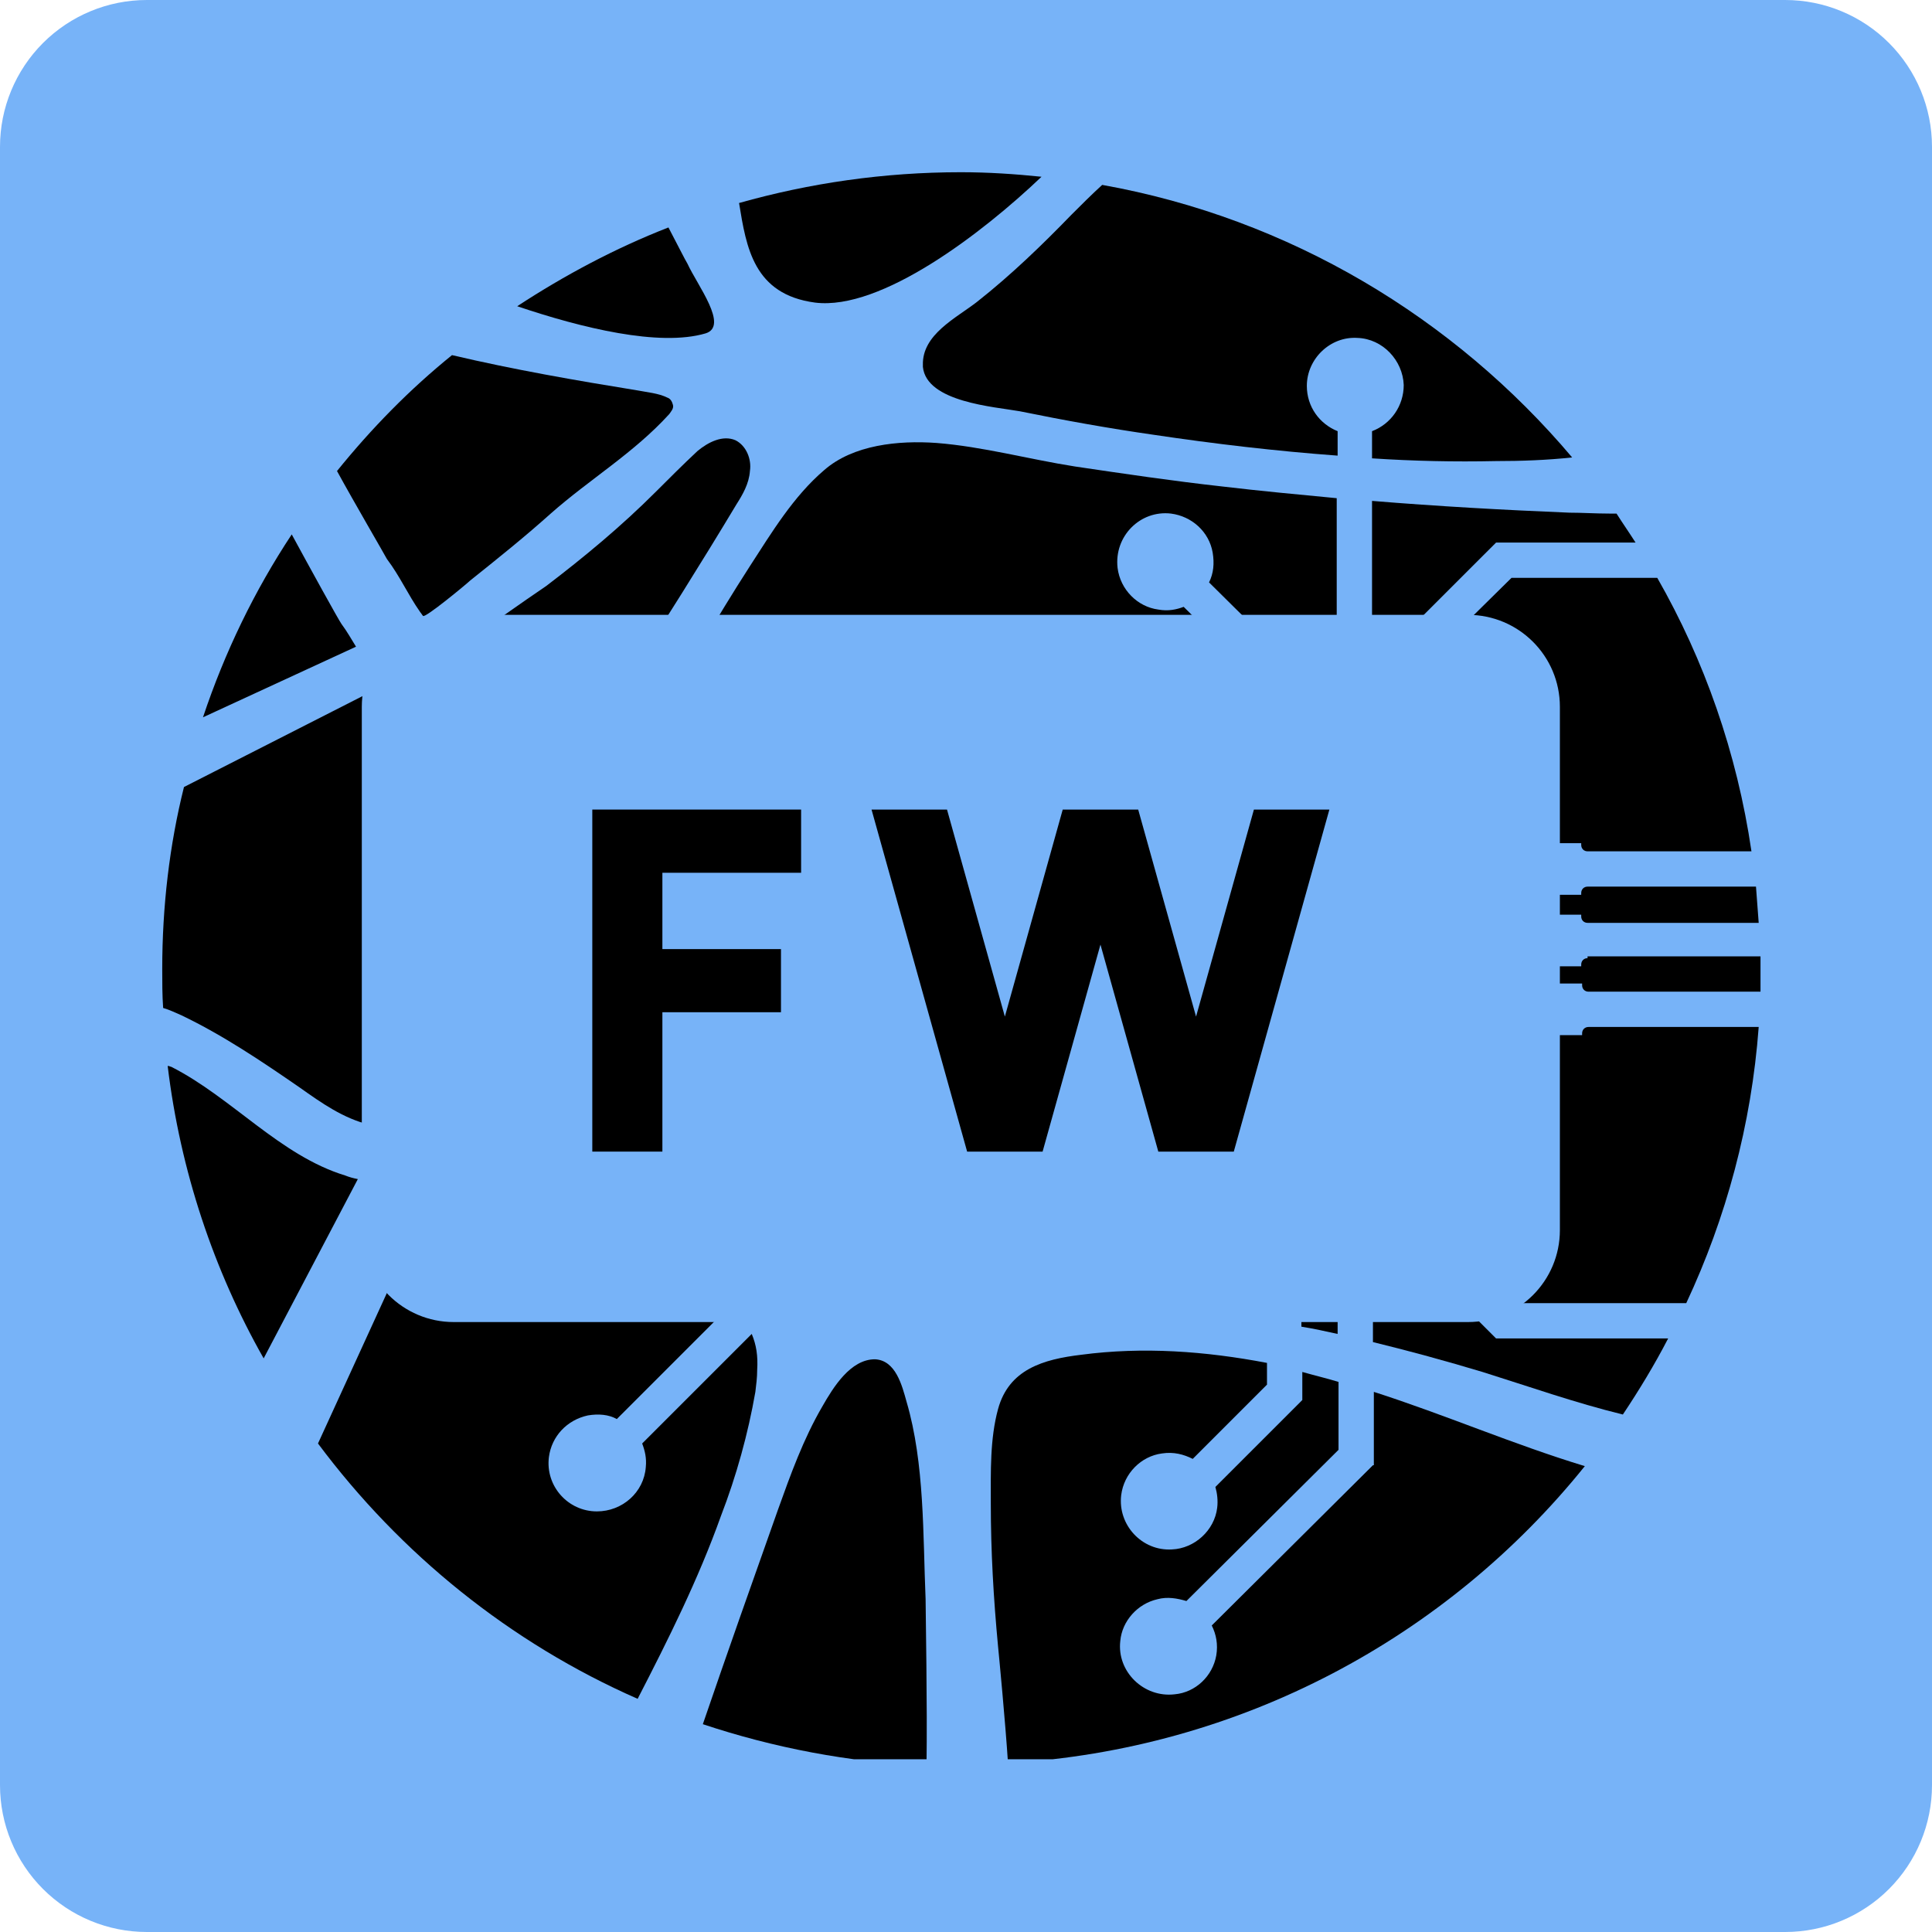
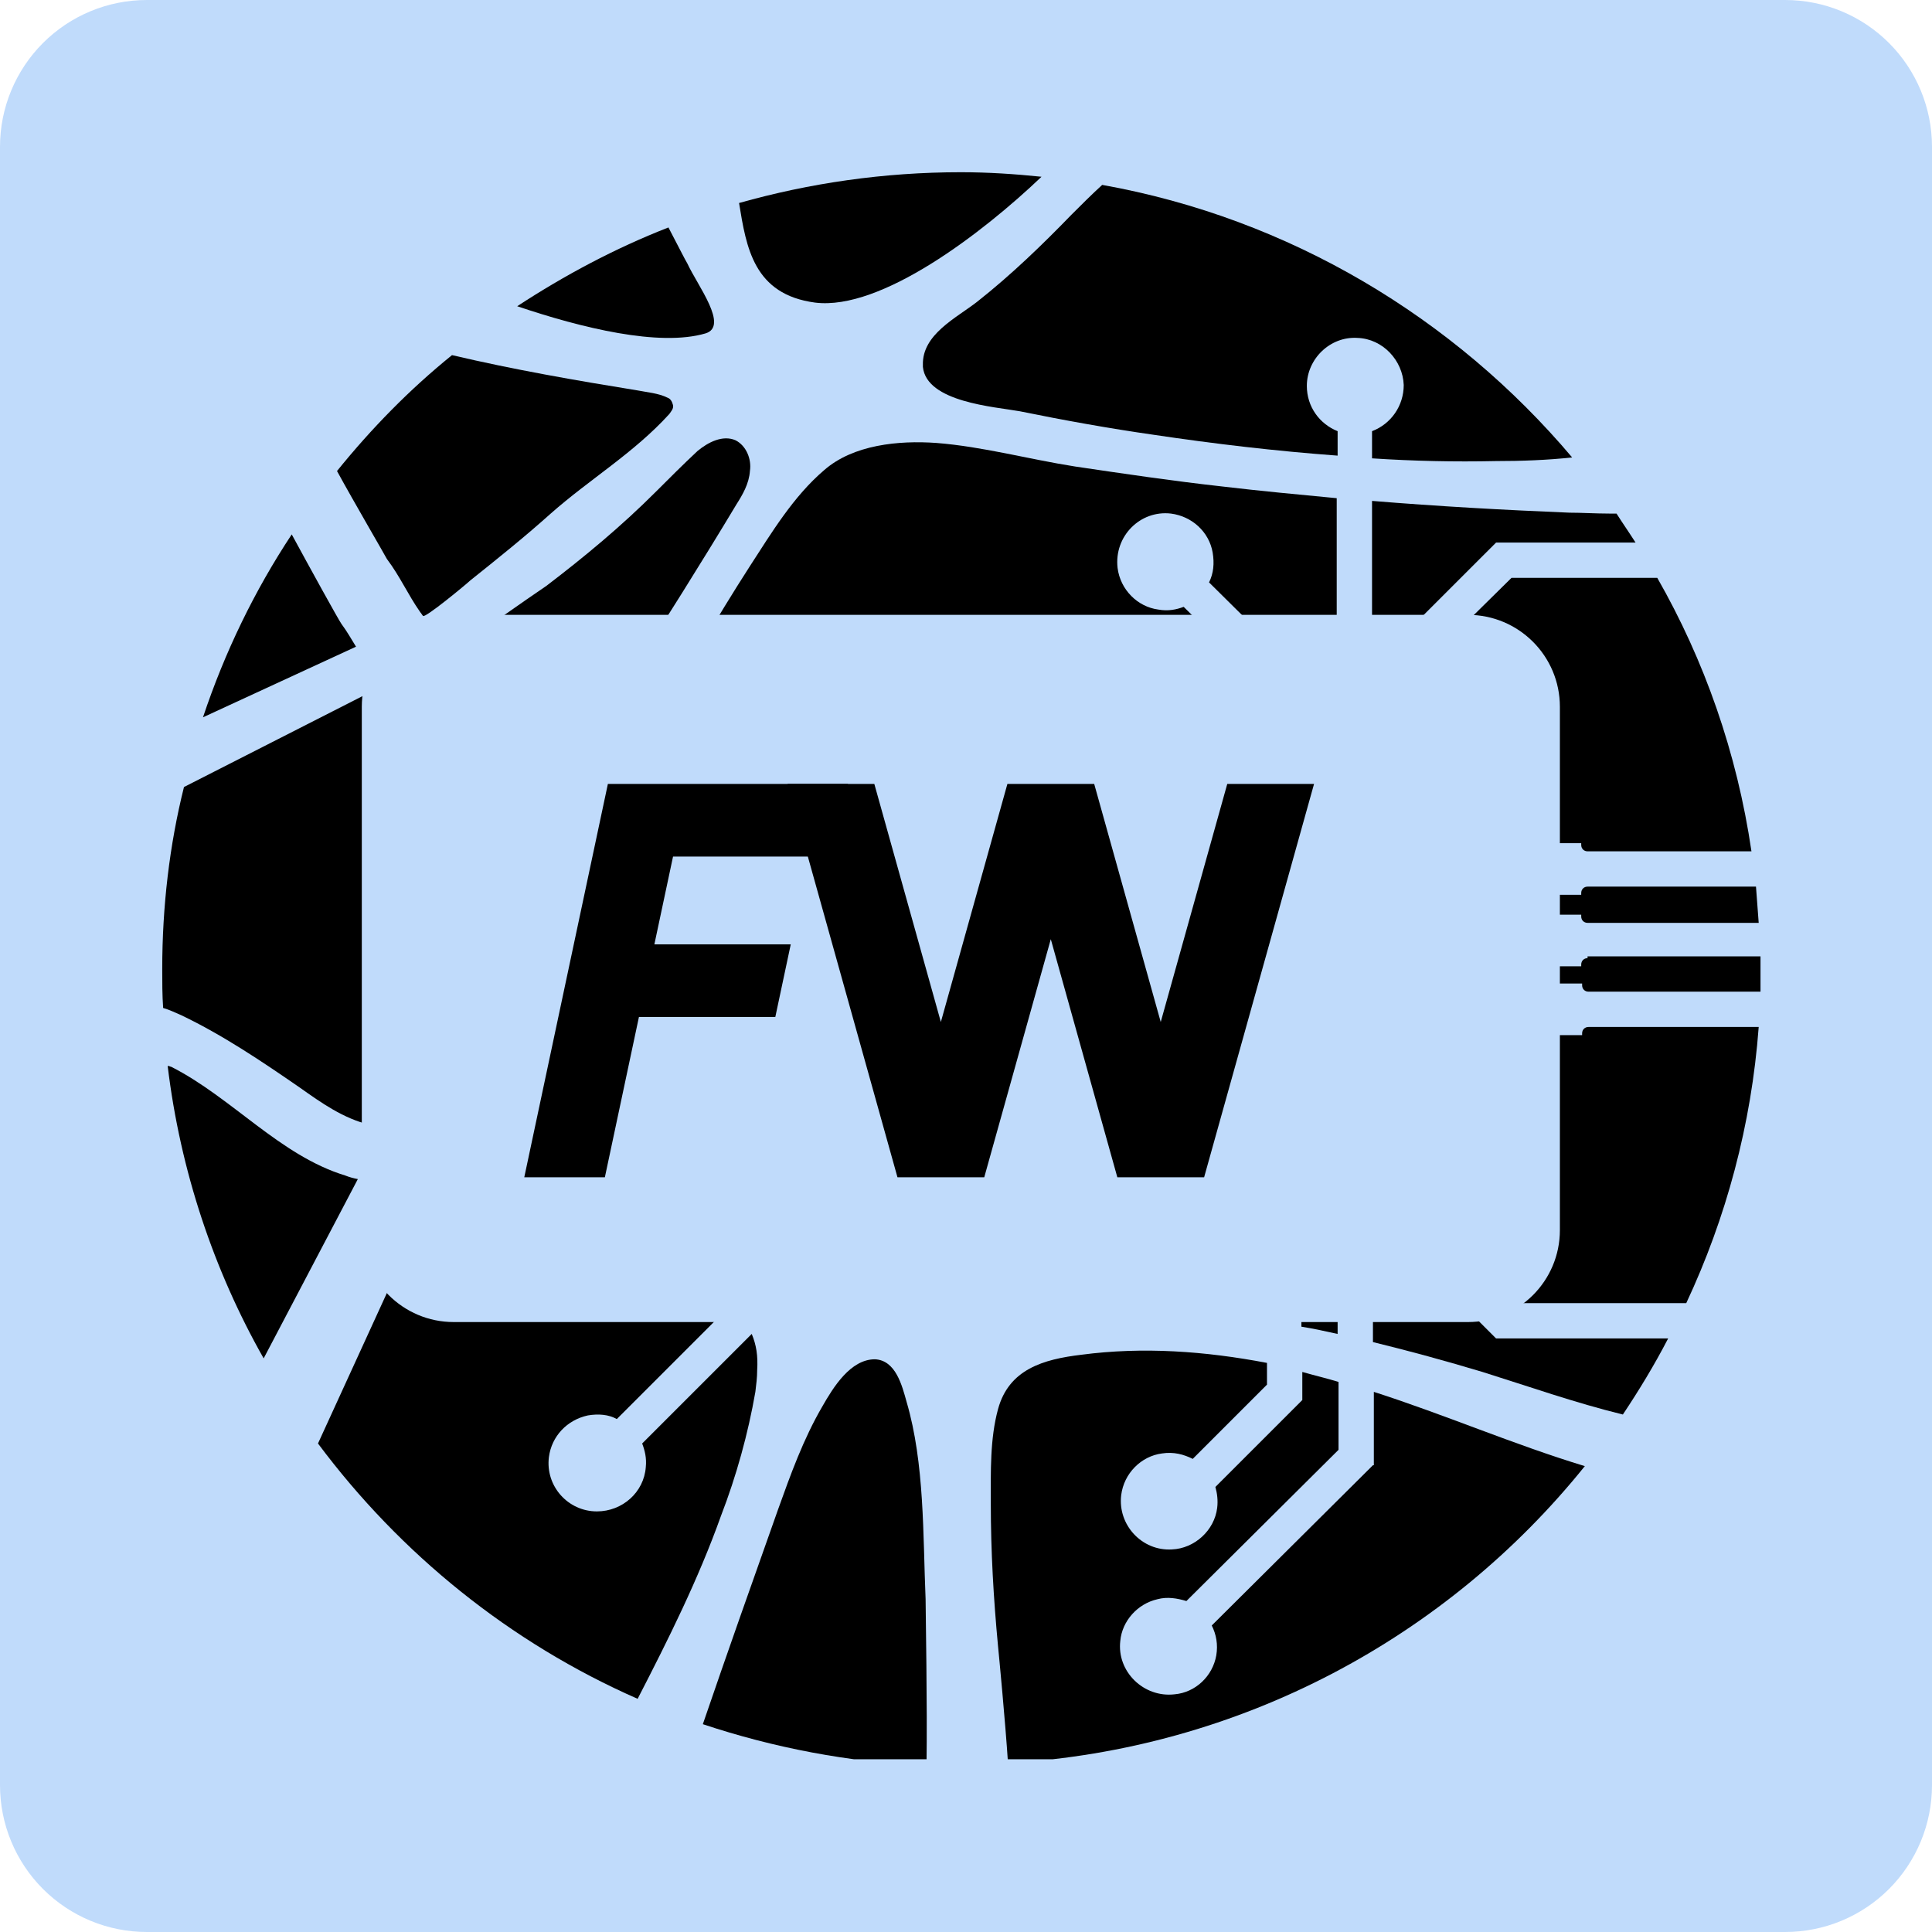
<svg xmlns="http://www.w3.org/2000/svg" width="1024" zoomAndPan="magnify" viewBox="0 0 768 768" height="1024" preserveAspectRatio="xMidYMid meet" version="1.0" role="img" aria-label="FastWarp">
  <defs>
    <g />
    <clipPath id="734c2f6732">
      <path d="M 58.367 0 L 709.633 0 C 725.113 0 739.957 6.148 750.906 17.094 C 761.852 28.043 768 42.887 768 58.367 L 768 709.633 C 768 725.113 761.852 739.957 750.906 750.906 C 739.957 761.852 725.113 768 709.633 768 L 58.367 768 C 42.887 768 28.043 761.852 17.094 750.906 C 6.148 739.957 0 725.113 0 709.633 L 0 58.367 C 0 42.887 6.148 28.043 17.094 17.094 C 28.043 6.148 42.887 0 58.367 0 Z M 58.367 0 " clip-rule="nonzero" />
    </clipPath>
    <clipPath id="8d7c7c379f">
      <path d="M 0 0 L 768 0 L 768 768 L 0 768 Z M 0 0 " clip-rule="nonzero" />
    </clipPath>
    <clipPath id="d3fa0acf3e">
      <path d="M 58.367 0 L 709.633 0 C 725.113 0 739.957 6.148 750.906 17.094 C 761.852 28.043 768 42.887 768 58.367 L 768 709.633 C 768 725.113 761.852 739.957 750.906 750.906 C 739.957 761.852 725.113 768 709.633 768 L 58.367 768 C 42.887 768 28.043 761.852 17.094 750.906 C 6.148 739.957 0 725.113 0 709.633 L 0 58.367 C 0 42.887 6.148 28.043 17.094 17.094 C 28.043 6.148 42.887 0 58.367 0 Z M 58.367 0 " clip-rule="nonzero" />
    </clipPath>
    <clipPath id="819b39d34e">
      <rect x="0" width="768" y="0" height="768" />
    </clipPath>
    <clipPath id="1a8c75897d">
      <path d="M 0.492 204 L 136 204 L 136 381 L 0.492 381 Z M 0.492 204 " clip-rule="nonzero" />
    </clipPath>
    <clipPath id="5f390fb245">
      <path d="M 215 472 L 305 472 L 305 631.336 L 215 631.336 Z M 215 472 " clip-rule="nonzero" />
    </clipPath>
    <clipPath id="e80e9c3954">
      <path d="M 329 468 L 566 468 L 566 631.336 L 329 631.336 Z M 329 468 " clip-rule="nonzero" />
    </clipPath>
    <clipPath id="128cf7ec70">
      <path d="M 229 0.406 L 351 0.406 L 351 53 L 229 53 Z M 229 0.406 " clip-rule="nonzero" />
    </clipPath>
    <clipPath id="95f162c0dd">
      <path d="M 0.039 1 L 477.398 1 L 477.398 282.602 L 0.039 282.602 Z M 0.039 1 " clip-rule="nonzero" />
    </clipPath>
    <clipPath id="30bf58bf43">
      <rect x="0" width="478" y="0" height="283" />
    </clipPath>
    <clipPath id="cea4b2f765">
      <rect x="0" width="641" y="0" height="633" />
    </clipPath>
  </defs>
  <g clip-path="url(#734c2f6732)">
    <g transform="matrix(1, 0, 0, 1, 0, -0.000000000000057351)">
      <g clip-path="url(#819b39d34e)">
        <g clip-path="url(#8d7c7c379f)">
          <g clip-path="url(#d3fa0acf3e)">
-             <rect x="-168.96" width="1105.92" fill="#77b3f8" height="1105.92" y="-168.96" fill-opacity="1" />
+             <rect x="-168.96" width="1105.92" fill="#c0dbfb" height="1105.92" y="-168.96" fill-opacity="1" />
          </g>
        </g>
      </g>
    </g>
  </g>
  <g transform="matrix(1, 0, 0, 1, 64, 68)">
    <g clip-path="url(#cea4b2f765)">
      <path fill="#000000" d="M 216.473 64.527 C 225.832 61.648 213.23 45.453 209.273 36.812 C 208.551 35.734 204.953 28.535 201.715 22.418 C 180.477 30.695 160.316 41.492 141.598 53.73 C 167.156 62.367 198.113 69.93 216.473 64.527 Z M 216.473 64.527 " fill-opacity="1" fill-rule="evenodd" />
      <path fill="#000000" d="M 71.766 180.066 C 70.688 178.629 58.809 157.031 51.969 144.434 C 37.211 166.75 25.332 191.227 16.691 217.141 L 77.523 189.066 C 75.727 186.188 73.926 182.949 71.766 180.066 Z M 71.766 180.066 " fill-opacity="1" fill-rule="evenodd" />
      <path fill="#000000" d="M 73.207 399.27 C 47.289 391.352 28.211 368.316 4.094 356.078 C 3.734 356.078 3.371 355.719 2.652 355.719 C 7.691 397.469 21.012 437.062 40.809 471.977 L 78.246 400.711 C 76.445 400.348 75.004 399.988 73.207 399.27 Z M 73.207 399.27 " fill-opacity="1" fill-rule="evenodd" />
      <g clip-path="url(#1a8c75897d)">
        <path fill="#000000" d="M 55.207 364.355 C 63.848 370.473 72.484 376.594 82.926 379.113 C 85.086 379.473 87.246 379.832 89.402 380.191 C 89.402 380.191 135.121 292.727 135.121 292.727 C 132.602 286.25 129.359 281.211 127.922 278.691 C 124.32 272.211 90.484 203.465 87.605 204.902 C 87.605 204.902 50.168 223.98 9.133 244.855 C 3.371 267.895 0.492 292.367 0.492 317.203 C 0.492 322.242 0.492 327.641 0.852 332.68 C 3.371 333.402 5.531 334.48 8.051 335.562 C 24.609 343.48 40.09 353.918 55.207 364.355 Z M 55.207 364.355 " fill-opacity="1" fill-rule="evenodd" />
      </g>
      <path fill="#000000" d="M 498.324 284.449 L 499.762 284.449 C 500.484 284.449 501.203 284.809 501.922 284.809 C 502.645 284.809 503.363 285.168 504.082 285.531 C 504.805 285.891 505.164 286.25 505.523 286.609 C 505.883 286.969 505.883 287.328 505.883 287.688 C 505.883 288.41 505.523 289.488 505.523 290.207 C 505.164 291.289 504.805 292.727 504.441 293.809 L 492.203 321.164 L 481.406 292.727 C 480.684 291.289 480.324 290.207 480.324 289.129 C 479.965 288.41 479.965 288.051 479.965 287.688 C 479.965 286.969 480.324 286.609 480.324 286.609 C 480.684 286.25 481.047 285.891 481.766 285.531 C 482.484 285.168 483.203 284.809 484.285 284.809 C 485.363 284.449 486.086 284.449 486.445 284.449 L 487.883 284.449 L 487.883 280.129 L 429.57 280.129 L 429.57 284.449 L 431.371 284.809 C 432.09 284.809 432.809 285.168 433.891 285.168 C 434.609 285.168 435.328 285.531 436.051 286.25 C 436.77 286.609 437.488 287.688 438.211 288.77 C 438.93 289.848 439.648 291.289 440.73 293.449 L 458.367 339.879 L 458.727 340.961 L 462.688 340.961 L 476.004 309.645 L 487.164 339.879 L 487.523 340.961 L 491.484 340.961 L 512.004 294.168 L 512.363 293.809 C 512.723 293.09 513.082 292.008 513.801 291.289 C 514.16 290.207 514.883 289.488 515.602 288.41 C 516.32 287.688 517.043 286.969 518.121 286.25 C 519.203 285.531 520.281 285.168 521.723 285.168 L 523.16 284.809 L 523.16 280.492 L 498.324 280.492 Z M 463.406 321.164 L 454.047 296.328 L 452.25 292.008 C 451.887 290.93 451.527 290.207 451.527 289.848 C 451.527 288.77 451.887 288.051 452.25 287.688 C 452.969 286.969 453.688 286.609 454.77 286.25 C 456.207 285.891 457.289 285.891 458.727 285.891 C 459.086 285.891 459.449 285.891 459.809 285.891 C 461.605 285.891 463.766 286.25 465.207 286.969 C 466.648 288.051 467.727 289.488 468.805 291.648 L 472.047 299.566 Z M 463.406 321.164 " fill-opacity="1" fill-rule="evenodd" />
      <path fill="#000000" d="M 567.078 312.883 C 565.637 312.883 564.559 313.965 564.559 315.402 L 564.559 316.125 L 553.039 316.125 L 553.039 295.609 L 564.559 295.609 L 564.559 296.328 C 564.559 297.766 565.637 298.848 567.078 298.848 L 635.109 298.848 C 634.75 294.168 634.391 289.488 634.031 284.449 L 567.078 284.449 C 565.637 284.449 564.559 285.531 564.559 286.969 L 564.559 287.688 L 553.039 287.688 L 553.039 267.172 L 564.559 267.172 L 564.559 267.895 C 564.559 269.332 565.637 270.414 567.078 270.414 L 632.23 270.414 C 626.473 231.18 613.512 194.465 594.793 161.711 L 536.84 161.711 L 510.203 187.988 L 510.203 215.703 C 510.203 217.141 511.281 218.223 512.723 218.223 L 513.441 218.223 L 513.441 229.738 L 492.926 229.738 L 492.926 218.223 L 493.645 218.223 C 495.082 218.223 496.164 217.141 496.164 215.703 L 496.164 182.227 L 530.719 147.676 L 586.156 147.676 C 583.637 143.715 581.117 140.117 578.594 136.156 C 577.516 136.156 576.797 136.156 575.715 136.156 C 570.316 136.156 564.918 135.797 559.879 135.797 C 533.602 134.715 507.684 133.277 481.406 131.117 L 481.406 215.344 C 481.406 216.781 482.484 217.863 483.926 217.863 L 484.645 217.863 L 484.645 229.379 L 464.125 229.379 L 464.125 217.863 L 464.848 217.863 C 466.285 217.863 467.367 216.781 467.367 215.344 L 467.367 130.039 C 452.25 128.598 436.77 127.156 421.652 125.359 C 402.215 123.199 382.773 120.32 363.336 117.438 C 344.98 114.559 326.621 109.52 308.262 108.082 C 293.145 107 275.145 108.801 263.625 118.879 C 251.387 129.316 242.75 143.715 234.109 157.031 C 220.43 178.27 207.832 200.227 195.594 222.18 C 190.195 232.258 185.516 242.336 179.754 252.055 C 174.355 261.055 165.355 279.051 162.477 289.848 C 168.234 301.727 186.594 330.883 195.594 340.602 C 201.711 347.078 208.191 353.559 215.391 358.598 C 225.109 365.797 235.91 370.836 246.348 376.594 C 257.867 382.711 268.668 389.551 279.824 396.75 L 350.738 325.844 L 384.215 325.844 C 385.656 325.844 386.734 324.762 386.734 323.324 L 386.734 322.602 L 398.254 322.602 L 398.254 343.121 L 386.734 343.121 L 386.734 342.398 C 386.734 340.961 385.656 339.879 384.215 339.879 L 356.859 339.879 L 292.062 404.668 C 293.863 405.75 295.305 406.828 297.102 407.906 C 321.941 424.824 345.699 444.621 375.938 450.379 C 392.855 453.621 409.773 453.98 426.691 455.781 C 431.012 456.141 434.969 456.859 439.289 457.219 L 439.289 396.75 C 439.289 395.309 438.211 394.23 436.77 394.23 L 436.051 394.23 L 436.051 382.711 L 456.566 382.711 L 456.566 394.23 L 455.848 394.23 C 454.406 394.23 453.328 395.309 453.328 396.75 L 453.328 459.379 C 458.008 460.098 462.688 461.18 467.727 462.258 L 467.727 396.75 C 467.727 395.309 466.648 394.23 465.207 394.23 L 464.488 394.23 L 464.488 382.711 L 485.004 382.711 L 485.004 394.23 L 484.285 394.23 C 482.844 394.23 481.766 395.309 481.766 396.75 L 481.766 465.496 C 496.523 469.098 510.922 473.055 525.32 477.375 C 543.68 483.133 562.039 489.613 581.117 494.293 C 587.594 484.574 593.715 474.496 599.113 464.059 L 530.719 464.059 L 496.164 429.504 L 496.164 396.75 C 496.164 395.309 495.082 394.23 493.645 394.23 L 493.285 394.23 L 493.285 382.711 L 513.801 382.711 L 513.801 394.23 L 512.723 394.23 C 511.281 394.23 510.203 395.309 510.203 396.75 L 510.203 423.746 L 536.84 450.02 L 606.312 450.02 C 622.152 416.188 632.23 379.113 635.109 340.238 L 567.438 340.238 C 565.996 340.238 564.918 341.32 564.918 342.758 L 564.918 343.48 L 553.398 343.48 L 553.398 322.965 L 564.918 322.965 L 564.918 323.684 C 564.918 325.121 565.996 326.203 567.438 326.203 L 635.828 326.203 C 635.828 322.965 635.828 319.723 635.828 316.484 C 635.828 315.043 635.828 313.605 635.828 312.164 L 567.078 312.164 Z M 398.613 315.766 L 387.094 315.766 L 387.094 315.043 C 387.094 313.605 386.016 312.523 384.574 312.523 L 277.664 312.523 C 274.785 319.363 267.945 324.402 259.668 324.402 C 248.867 324.402 239.867 315.402 240.23 304.246 C 240.59 294.168 249.227 285.891 259.309 285.891 C 267.586 285.891 275.145 291.289 277.664 298.488 L 384.215 298.488 C 385.656 298.488 386.734 297.406 386.734 295.969 L 386.734 295.246 L 398.254 295.246 L 398.254 315.766 Z M 398.613 287.688 L 387.094 287.688 L 387.094 286.969 C 387.094 285.531 386.016 284.449 384.574 284.449 L 317.98 284.449 L 279.465 245.938 C 276.586 247.016 273.707 247.734 270.465 247.375 C 260.746 246.297 252.828 238.02 253.188 227.941 C 253.188 216.781 263.266 207.785 274.785 208.863 C 283.066 209.941 289.902 216.062 291.344 224.34 C 292.062 228.66 291.344 232.617 289.902 236.219 L 324.102 270.414 L 384.934 270.414 C 386.375 270.414 387.453 269.332 387.453 267.895 L 387.453 267.172 L 398.973 267.172 L 398.973 287.688 Z M 396.453 174.309 C 388.176 173.23 381.336 166.391 380.254 157.754 C 378.816 145.156 389.254 134.715 401.492 136.156 C 409.773 137.234 416.613 143.355 418.051 151.633 C 418.77 155.953 418.41 159.91 416.613 163.512 L 453.328 199.863 L 453.328 215.703 C 453.328 217.141 454.406 218.223 455.848 218.223 L 456.566 218.223 L 456.566 229.738 L 436.051 229.738 L 436.051 218.223 L 436.77 218.223 C 438.211 218.223 439.289 217.141 439.289 215.703 L 439.289 205.625 L 406.531 173.23 C 403.652 174.309 400.414 175.027 396.453 174.309 Z M 537.199 344.918 L 513.801 367.953 L 435.691 367.953 L 412.652 344.918 L 412.652 266.453 L 435.691 243.777 L 513.441 243.777 L 537.199 267.172 Z M 537.199 344.918 " fill-opacity="1" fill-rule="evenodd" />
      <g clip-path="url(#5f390fb245)">
        <path fill="#000000" d="M 296.383 489.254 C 294.582 482.773 292.062 472.695 283.785 472.336 C 274.066 472.336 267.227 483.496 262.906 491.055 C 255.348 504.012 250.309 518.047 245.27 532.086 C 235.191 560.52 225.109 588.957 215.391 617.391 C 243.469 626.75 273.348 632.508 304.301 633.949 C 304.664 610.191 303.941 572.758 303.941 567.719 C 302.863 542.164 303.582 513.73 296.383 489.254 Z M 296.383 489.254 " fill-opacity="1" fill-rule="evenodd" />
      </g>
      <path fill="#000000" d="M 196.672 127.516 C 182.996 141.195 168.234 153.434 153.117 164.949 C 149.879 167.109 112.801 192.664 113.16 193.746 C 116.043 200.945 119.281 204.543 121.801 209.941 C 128.641 224.34 140.879 249.535 149.879 262.492 C 149.879 262.855 162.836 238.738 163.918 236.938 C 170.758 225.059 177.957 213.902 185.156 202.383 C 199.914 179.348 214.672 155.953 228.711 132.559 C 231.23 128.598 233.75 124.277 234.109 119.238 C 234.828 114.559 232.668 109.16 228.352 107 C 223.312 104.84 217.551 107.723 213.23 111.32 C 207.473 116.719 202.074 122.117 196.672 127.516 Z M 196.672 127.516 " fill-opacity="1" fill-rule="evenodd" />
      <path fill="#000000" d="M 236.27 485.293 C 236.629 482.414 236.988 479.535 236.988 476.656 C 237.348 470.898 236.629 466.578 234.828 462.258 L 191.273 505.809 C 192.355 508.691 193.074 511.57 192.715 515.168 C 191.992 525.246 183.355 532.805 173.277 532.805 C 161.758 532.805 152.758 522.727 154.199 511.211 C 155.277 502.93 161.398 496.453 169.676 494.652 C 173.996 493.934 177.957 494.293 181.195 496.094 L 227.27 450.02 C 223.672 445.699 219.711 441.742 215.391 438.504 C 193.793 422.664 167.156 410.066 139.801 407.547 C 131.879 406.828 123.961 405.387 116.043 404.309 C 113.883 403.949 111.363 403.59 109.203 403.59 L 62.406 505.809 C 95.164 549.723 138.719 584.996 189.473 607.312 C 201.715 583.555 213.59 559.801 222.59 534.605 C 228.711 518.77 233.391 501.852 236.27 485.293 Z M 236.27 485.293 " fill-opacity="1" fill-rule="evenodd" />
      <g clip-path="url(#e80e9c3954)">
        <path fill="#000000" d="M 481.766 514.449 L 417.691 578.156 C 419.492 581.758 420.211 585.715 419.492 590.035 C 418.051 598.312 411.211 604.793 402.934 605.512 C 390.695 606.953 379.895 596.516 381.336 584.277 C 382.055 576.359 388.176 569.52 396.094 567.719 C 400.055 566.641 404.012 567.359 407.613 568.438 L 468.086 508.328 L 468.086 481.336 C 463.406 479.895 458.727 478.816 453.688 477.375 L 453.688 488.535 L 419.133 523.086 C 419.852 525.605 420.211 528.488 419.852 531.367 C 418.77 540.363 410.852 547.562 401.852 547.922 C 389.973 548.645 380.254 538.203 381.695 526.328 C 382.773 517.688 389.613 510.852 397.895 509.77 C 402.574 509.051 406.531 510.129 410.133 511.93 L 439.648 482.414 L 439.648 473.777 C 415.172 469.098 390.336 467.297 365.855 470.535 C 350.738 472.336 337.059 476.297 332.738 492.133 C 329.5 504.012 329.859 516.969 329.859 529.566 C 329.859 548.645 330.941 567.359 332.738 586.438 C 333.102 590.035 335.621 616.312 336.699 632.867 C 429.211 627.469 511.281 582.836 565.996 514.809 C 537.559 506.172 510.203 494.293 482.125 485.293 L 482.125 514.449 Z M 481.766 514.449 " fill-opacity="1" fill-rule="evenodd" />
      </g>
      <path fill="#000000" d="M 186.234 397.469 C 191.992 399.988 202.793 405.75 208.191 399.988 C 218.633 389.551 181.555 364.355 175.434 358.238 C 164.637 346.359 155.996 333.043 148.078 319.363 L 119.281 382.711 C 141.598 386.312 164.996 388.473 186.234 397.469 Z M 186.234 397.469 " fill-opacity="1" fill-rule="evenodd" />
      <path fill="#000000" d="M 103.082 175.391 C 103.441 175.75 103.801 176.469 104.164 176.828 C 104.883 177.91 121.801 163.871 122.879 162.793 C 133.68 154.152 144.48 145.516 154.918 136.156 C 170.395 122.477 188.035 112.039 202.074 96.562 C 202.793 95.484 203.871 94.402 203.512 92.965 C 203.152 91.523 202.434 90.445 201.352 90.086 C 197.754 88.285 193.074 87.926 189.473 87.203 C 164.996 83.246 140.16 78.926 115.68 73.168 C 98.762 86.844 83.645 102.32 69.965 119.238 C 76.445 131.117 89.043 152.715 89.766 154.152 C 95.164 161.352 98.043 168.191 103.082 175.391 Z M 103.082 175.391 " fill-opacity="1" fill-rule="evenodd" />
      <g clip-path="url(#128cf7ec70)">
        <path fill="#000000" d="M 260.027 52.289 C 286.305 55.531 326.621 24.574 350.02 2.262 C 339.578 1.18 328.781 0.461 317.98 0.461 C 287.383 0.461 257.867 4.781 229.789 12.699 C 232.668 30.336 235.551 49.051 260.027 52.289 Z M 260.027 52.289 " fill-opacity="1" fill-rule="evenodd" />
      </g>
      <path fill="#000000" d="M 302.863 77.125 C 302.863 77.488 302.863 77.488 302.863 77.848 C 304.305 91.883 331.301 93.684 341.379 95.484 C 359.016 99.082 377.016 102.32 394.652 104.84 C 418.77 108.441 443.25 111.32 467.727 113.121 L 467.727 103.402 C 460.527 100.523 455.488 93.684 455.488 85.406 C 455.488 74.605 464.848 65.609 475.645 66.328 C 485.727 66.688 493.645 75.328 494.004 85.047 C 494.004 93.324 488.965 100.523 481.406 103.402 L 481.406 114.199 C 497.965 115.281 514.16 115.641 530.719 115.281 C 540.801 115.281 550.879 114.918 560.957 113.84 C 514.16 58.41 448.648 18.816 374.137 5.5 C 369.816 9.457 365.855 13.418 361.898 17.379 C 350.379 29.254 338.141 41.133 324.461 51.93 C 316.18 58.41 302.504 64.887 302.863 77.125 Z M 302.863 77.125 " fill-opacity="1" fill-rule="evenodd" />
      <g transform="matrix(1, 0, 0, 1, 79, 175)">
        <g clip-path="url(#30bf58bf43)">
          <g clip-path="url(#95f162c0dd)">
-             <path fill="#77b3f8" d="M 37.371 1.414 L 440.531 1.414 C 460.715 1.414 477.078 17.773 477.078 37.957 L 477.078 245.992 C 477.078 266.176 460.715 282.539 440.531 282.539 L 37.371 282.539 C 17.188 282.539 0.824 266.176 0.824 245.992 L 0.824 37.957 C 0.824 17.773 17.188 1.414 37.371 1.414 Z M 37.371 1.414 " fill-opacity="1" fill-rule="nonzero" />
+             <path fill="#c0dbfb" d="M 37.371 1.414 L 440.531 1.414 C 460.715 1.414 477.078 17.773 477.078 37.957 L 477.078 245.992 C 477.078 266.176 460.715 282.539 440.531 282.539 L 37.371 282.539 C 17.188 282.539 0.824 266.176 0.824 245.992 L 0.824 37.957 C 0.824 17.773 17.188 1.414 37.371 1.414 Z M 37.371 1.414 " fill-opacity="1" fill-rule="nonzero" />
          </g>
-           <g fill="#000000" fill-opacity="1">
-             <g transform="translate(77.45, 214.7829)">
-               <g>
-                 <path d="M 15 0 L 15 -135.969 L 98 -135.969 L 98 -110.844 L 42.859 -110.844 L 42.859 -80.5 L 90 -80.5 L 90 -55.406 L 42.859 -55.406 L 42.859 0 Z " />
+           <g transform="translate(239 146.8) scale(1.15) translate(-239 -146.8)">
+             <g fill="#000000" fill-opacity="1">
+               <g transform="translate(73.05, 214.7829) skewX(-12)">
+                 <g>
+                   <path d="M 15 0 L 15 -135.969 L 98 -135.969 L 98 -110.844 L 42.859 -110.844 L 42.859 -80.5 L 90 -80.5 L 90 -55.406 L 42.859 -55.406 L 42.859 0 Z " />
+                 </g>
              </g>
            </g>
-           </g>
-           <g fill="#000000" fill-opacity="1">
-             <g transform="translate(200.45, 214.7829)">
-               <g>
-                 <path d="M 3 -135.969 L 33 -135.969 L 71 0 L 41 0 Z M 79 -135.969 L 109 -135.969 L 71 0 L 41 0 Z M 79 -135.969 L 109 -135.969 L 147 0 L 117 0 Z M 155 -135.969 L 185 -135.969 L 147 0 L 117 0 Z " />
+             <g fill="#000000" fill-opacity="1">
+               <g transform="translate(176.05, 214.7829) ">
+                 <g>
+                   <path d="M 3 -135.969 L 33 -135.969 L 71 0 L 41 0 Z M 79 -135.969 L 109 -135.969 L 71 0 L 41 0 Z M 79 -135.969 L 109 -135.969 L 147 0 L 117 0 Z M 155 -135.969 L 185 -135.969 L 147 0 L 117 0 Z " />
+                 </g>
              </g>
            </g>
          </g>
        </g>
      </g>
    </g>
  </g>
</svg>
